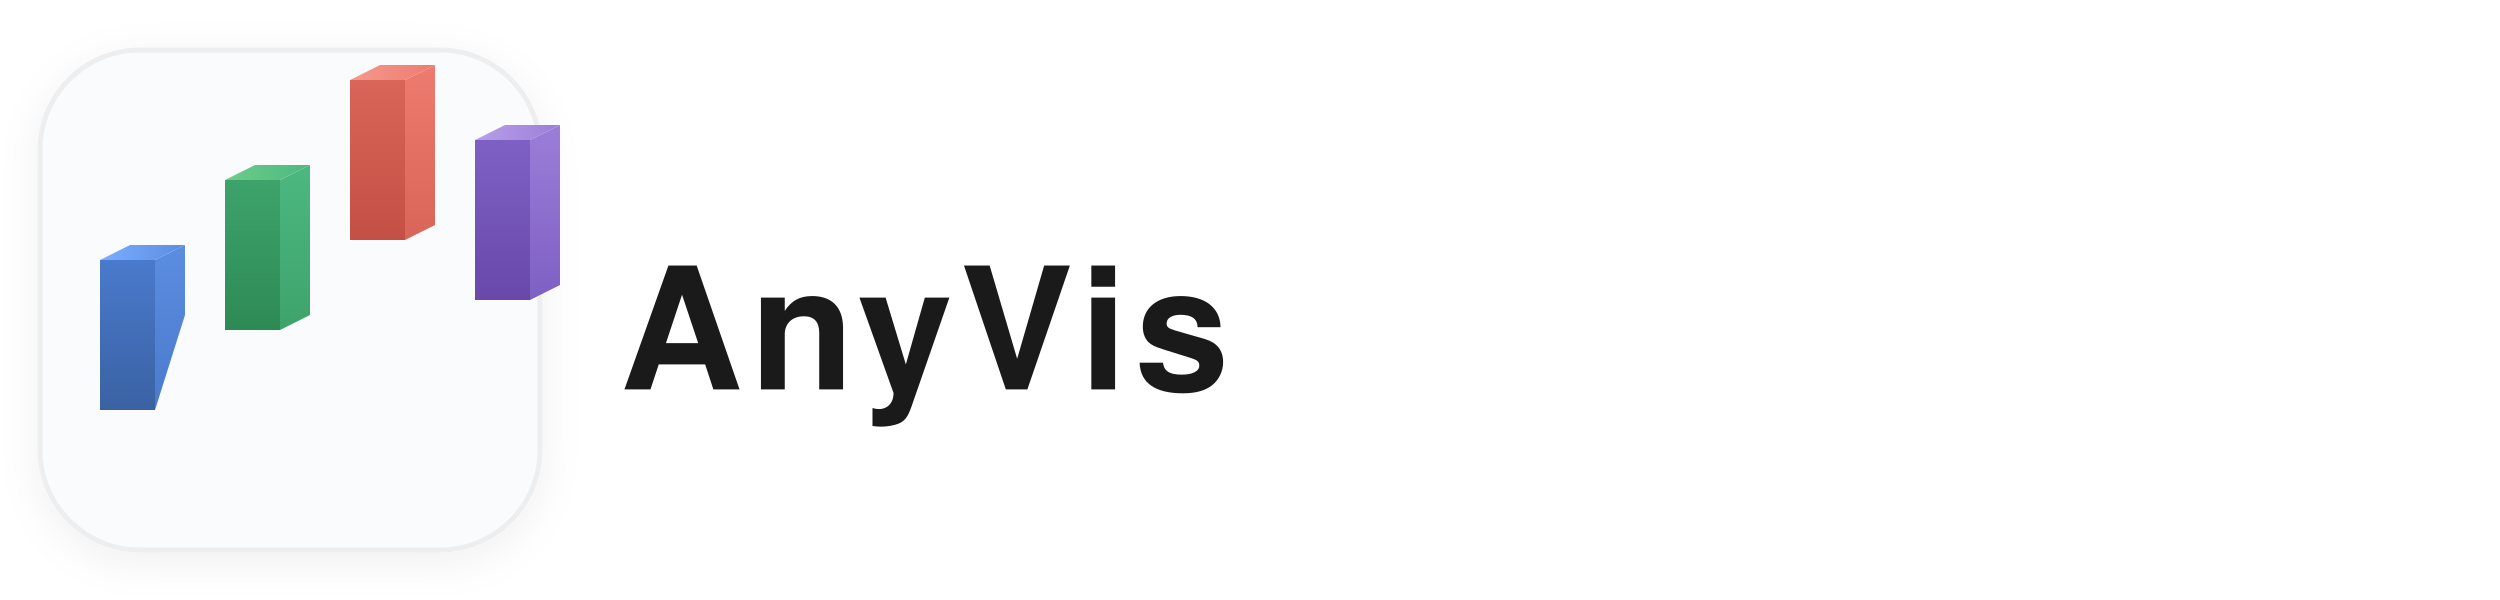
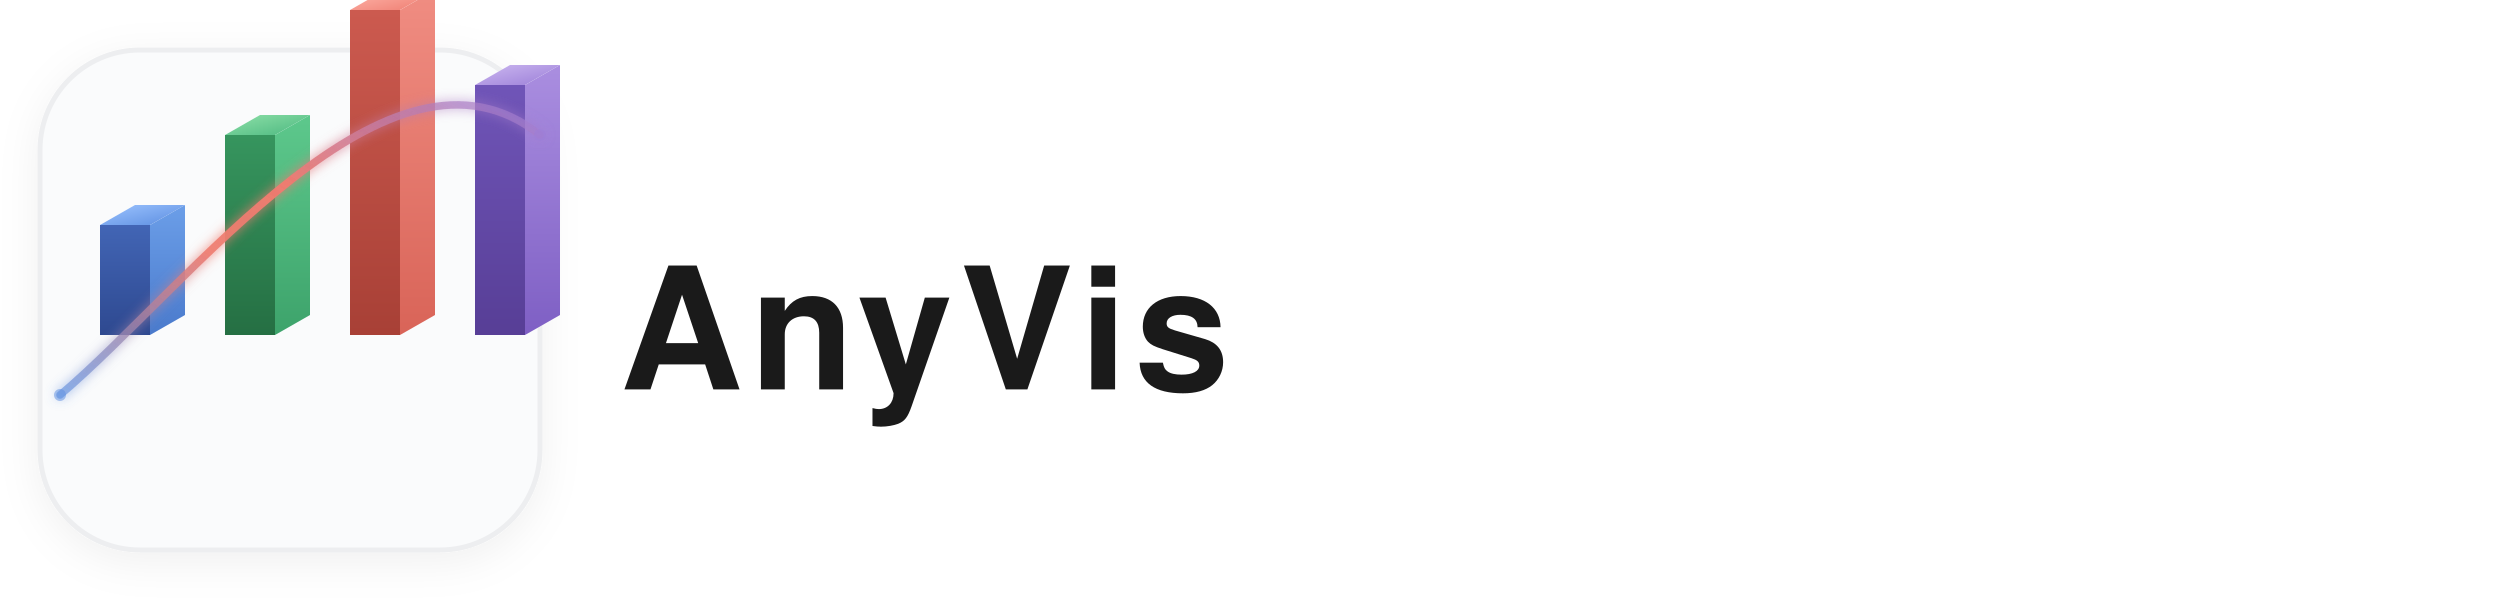
<svg xmlns="http://www.w3.org/2000/svg" viewBox="0 0 500 120" fill="none">
  <defs>
-     <linearGradient id="ht1" x1="0" y1="0" x2="1" y2="0">
-       <stop offset="0%" stop-color="#7AADFF" />
+     <linearGradient id="t1" x1="0" y1="0" x2="1" y2="1">
+       <stop offset="0%" stop-color="#9DC4FF" />
      <stop offset="100%" stop-color="#5B8DE0" />
    </linearGradient>
-     <linearGradient id="hl1" x1="0" y1="0" x2="0" y2="1">
-       <stop offset="0%" stop-color="#4A7ACC" />
-       <stop offset="100%" stop-color="#3A62A3" />
+     <linearGradient id="f1" x1="0" y1="0" x2="0" y2="1">
+       <stop offset="0%" stop-color="#4265B5" />
+       <stop offset="100%" stop-color="#2E4990" />
    </linearGradient>
-     <linearGradient id="hr1" x1="0" y1="0" x2="0" y2="1">
-       <stop offset="0%" stop-color="#5B8DE0" />
+     <linearGradient id="s1" x1="0" y1="0" x2="0" y2="1">
+       <stop offset="0%" stop-color="#6B9EE8" />
      <stop offset="100%" stop-color="#4A7ACC" />
    </linearGradient>
-     <linearGradient id="ht2" x1="0" y1="0" x2="1" y2="0">
-       <stop offset="0%" stop-color="#6DCD8A" />
+     <linearGradient id="t2" x1="0" y1="0" x2="1" y2="1">
+       <stop offset="0%" stop-color="#8EE0A8" />
      <stop offset="100%" stop-color="#4CB880" />
    </linearGradient>
-     <linearGradient id="hl2" x1="0" y1="0" x2="0" y2="1">
-       <stop offset="0%" stop-color="#3DA36B" />
-       <stop offset="100%" stop-color="#2E8A54" />
+     <linearGradient id="f2" x1="0" y1="0" x2="0" y2="1">
+       <stop offset="0%" stop-color="#36955E" />
+       <stop offset="100%" stop-color="#256F43" />
    </linearGradient>
-     <linearGradient id="hr2" x1="0" y1="0" x2="0" y2="1">
-       <stop offset="0%" stop-color="#4CB880" />
+     <linearGradient id="s2" x1="0" y1="0" x2="0" y2="1">
+       <stop offset="0%" stop-color="#5DC88C" />
      <stop offset="100%" stop-color="#3DA36B" />
    </linearGradient>
-     <linearGradient id="ht3" x1="0" y1="0" x2="1" y2="0">
-       <stop offset="0%" stop-color="#F5998D" />
+     <linearGradient id="t3" x1="0" y1="0" x2="1" y2="1">
+       <stop offset="0%" stop-color="#FFB8AD" />
      <stop offset="100%" stop-color="#EE7B6F" />
    </linearGradient>
-     <linearGradient id="hl3" x1="0" y1="0" x2="0" y2="1">
-       <stop offset="0%" stop-color="#D96458" />
-       <stop offset="100%" stop-color="#C45045" />
+     <linearGradient id="f3" x1="0" y1="0" x2="0" y2="1">
+       <stop offset="0%" stop-color="#CC5A4F" />
+       <stop offset="100%" stop-color="#A84036" />
    </linearGradient>
-     <linearGradient id="hr3" x1="0" y1="0" x2="0" y2="1">
-       <stop offset="0%" stop-color="#EE7B6F" />
+     <linearGradient id="s3" x1="0" y1="0" x2="0" y2="1">
+       <stop offset="0%" stop-color="#F08D82" />
      <stop offset="100%" stop-color="#D96458" />
    </linearGradient>
-     <linearGradient id="ht4" x1="0" y1="0" x2="1" y2="0">
-       <stop offset="0%" stop-color="#B8A0E8" />
+     <linearGradient id="t4" x1="0" y1="0" x2="1" y2="1">
+       <stop offset="0%" stop-color="#CCB8F0" />
      <stop offset="100%" stop-color="#9B7ED8" />
    </linearGradient>
-     <linearGradient id="hl4" x1="0" y1="0" x2="0" y2="1">
-       <stop offset="0%" stop-color="#7E5FC4" />
-       <stop offset="100%" stop-color="#6849AA" />
+     <linearGradient id="f4" x1="0" y1="0" x2="0" y2="1">
+       <stop offset="0%" stop-color="#7055B8" />
+       <stop offset="100%" stop-color="#573E96" />
    </linearGradient>
-     <linearGradient id="hr4" x1="0" y1="0" x2="0" y2="1">
-       <stop offset="0%" stop-color="#9B7ED8" />
+     <linearGradient id="s4" x1="0" y1="0" x2="0" y2="1">
+       <stop offset="0%" stop-color="#AA8EE0" />
      <stop offset="100%" stop-color="#7E5FC4" />
    </linearGradient>
-     <filter id="hsh">
-       <feDropShadow dx="0" dy="2" stdDeviation="4" flood-color="#000" flood-opacity="0.06" />
+     <linearGradient id="cg" x1="0" y1="1" x2="1" y2="0">
+       <stop offset="0%" stop-color="#5B8DE0" stop-opacity=".6" />
+       <stop offset="40%" stop-color="#EE7B6F" stop-opacity=".9" />
+       <stop offset="60%" stop-color="#EE7B6F" stop-opacity="1" />
+       <stop offset="100%" stop-color="#9B7ED8" stop-opacity=".6" />
+     </linearGradient>
+     <filter id="sh">
+       <feDropShadow dx="0" dy="2" stdDeviation="4" flood-color="#000" flood-opacity=".06" />
+     </filter>
+     <filter id="gl">
+       <feGaussianBlur stdDeviation="1.2" result="b" />
+       <feMerge>
+         <feMergeNode in="b" />
+         <feMergeNode in="SourceGraphic" />
+       </feMerge>
    </filter>
  </defs>
-   <rect x="8" y="10" width="100" height="100" rx="20" fill="#FAFBFC" stroke="#EDEEF0" stroke-width="1" filter="url(#hsh)" />
-   <g transform="translate(58,68)">
+   <rect x="8" y="10" width="100" height="100" rx="20" fill="#FAFBFC" stroke="#EDEEF0" stroke-width="1" filter="url(#sh)" />
+   <g transform="translate(58,67)">
    <g transform="translate(-38,0)">
-       <polygon points="0,-16 6,-19 17,-19 11,-16" fill="url(#ht1)" />
-       <polygon points="0,-16 11,-16 11,14 0,14" fill="url(#hl1)" />
-       <polygon points="11,-16 17,-19 17,-5 11,14" fill="url(#hr1)" />
+       <polygon points="0,-22 7,-26 17,-26 10,-22" fill="url(#t1)" />
+       <polygon points="0,-22 10,-22 10,0 0,0" fill="url(#f1)" />
+       <polygon points="10,-22 17,-26 17,-4 10,0" fill="url(#s1)" />
    </g>
    <g transform="translate(-13,0)">
-       <polygon points="0,-32 6,-35 17,-35 11,-32" fill="url(#ht2)" />
-       <polygon points="0,-32 11,-32 11,-2 0,-2" fill="url(#hl2)" />
-       <polygon points="11,-32 17,-35 17,-5 11,-2" fill="url(#hr2)" />
+       <polygon points="0,-40 7,-44 17,-44 10,-40" fill="url(#t2)" />
+       <polygon points="0,-40 10,-40 10,0 0,0" fill="url(#f2)" />
+       <polygon points="10,-40 17,-44 17,-4 10,0" fill="url(#s2)" />
    </g>
    <g transform="translate(12,0)">
-       <polygon points="0,-52 6,-55 17,-55 11,-52" fill="url(#ht3)" />
-       <polygon points="0,-52 11,-52 11,-20 0,-20" fill="url(#hl3)" />
-       <polygon points="11,-52 17,-55 17,-23 11,-20" fill="url(#hr3)" />
+       <polygon points="0,-65 7,-69 17,-69 10,-65" fill="url(#t3)" />
+       <polygon points="0,-65 10,-65 10,0 0,0" fill="url(#f3)" />
+       <polygon points="10,-65 17,-69 17,-4 10,0" fill="url(#s3)" />
    </g>
    <g transform="translate(37,0)">
-       <polygon points="0,-40 6,-43 17,-43 11,-40" fill="url(#ht4)" />
-       <polygon points="0,-40 11,-40 11,-8 0,-8" fill="url(#hl4)" />
-       <polygon points="11,-40 17,-43 17,-11 11,-8" fill="url(#hr4)" />
+       <polygon points="0,-50 7,-54 17,-54 10,-50" fill="url(#t4)" />
+       <polygon points="0,-50 10,-50 10,0 0,0" fill="url(#f4)" />
+       <polygon points="10,-50 17,-54 17,-4 10,0" fill="url(#s4)" />
    </g>
+     <path d="M -46,12 C -20,-10 20,-64 50,-40" fill="none" stroke="url(#cg)" stroke-width="1.5" stroke-linecap="round" filter="url(#gl)" />
+     <circle cx="-46" cy="12" r="1.2" fill="#5B8DE0" opacity=".5" />
+     <circle cx="50" cy="-40" r="1.2" fill="#9B7ED8" opacity=".5" />
  </g>
-   <text x="124" y="66" dominant-baseline="middle" font-family="'Helvetica Neue', Helvetica, Arial, 'PingFang SC', 'Microsoft YaHei', sans-serif" font-size="34" font-weight="700" fill="#1A1A1A" letter-spacing="1.5">AnyVis</text>
+   <text x="124" y="66" dominant-baseline="middle" font-family="'Helvetica Neue',Helvetica,Arial,'PingFang SC','Microsoft YaHei',sans-serif" font-size="34" font-weight="700" fill="#1A1A1A" letter-spacing="1.5">AnyVis</text>
</svg>
